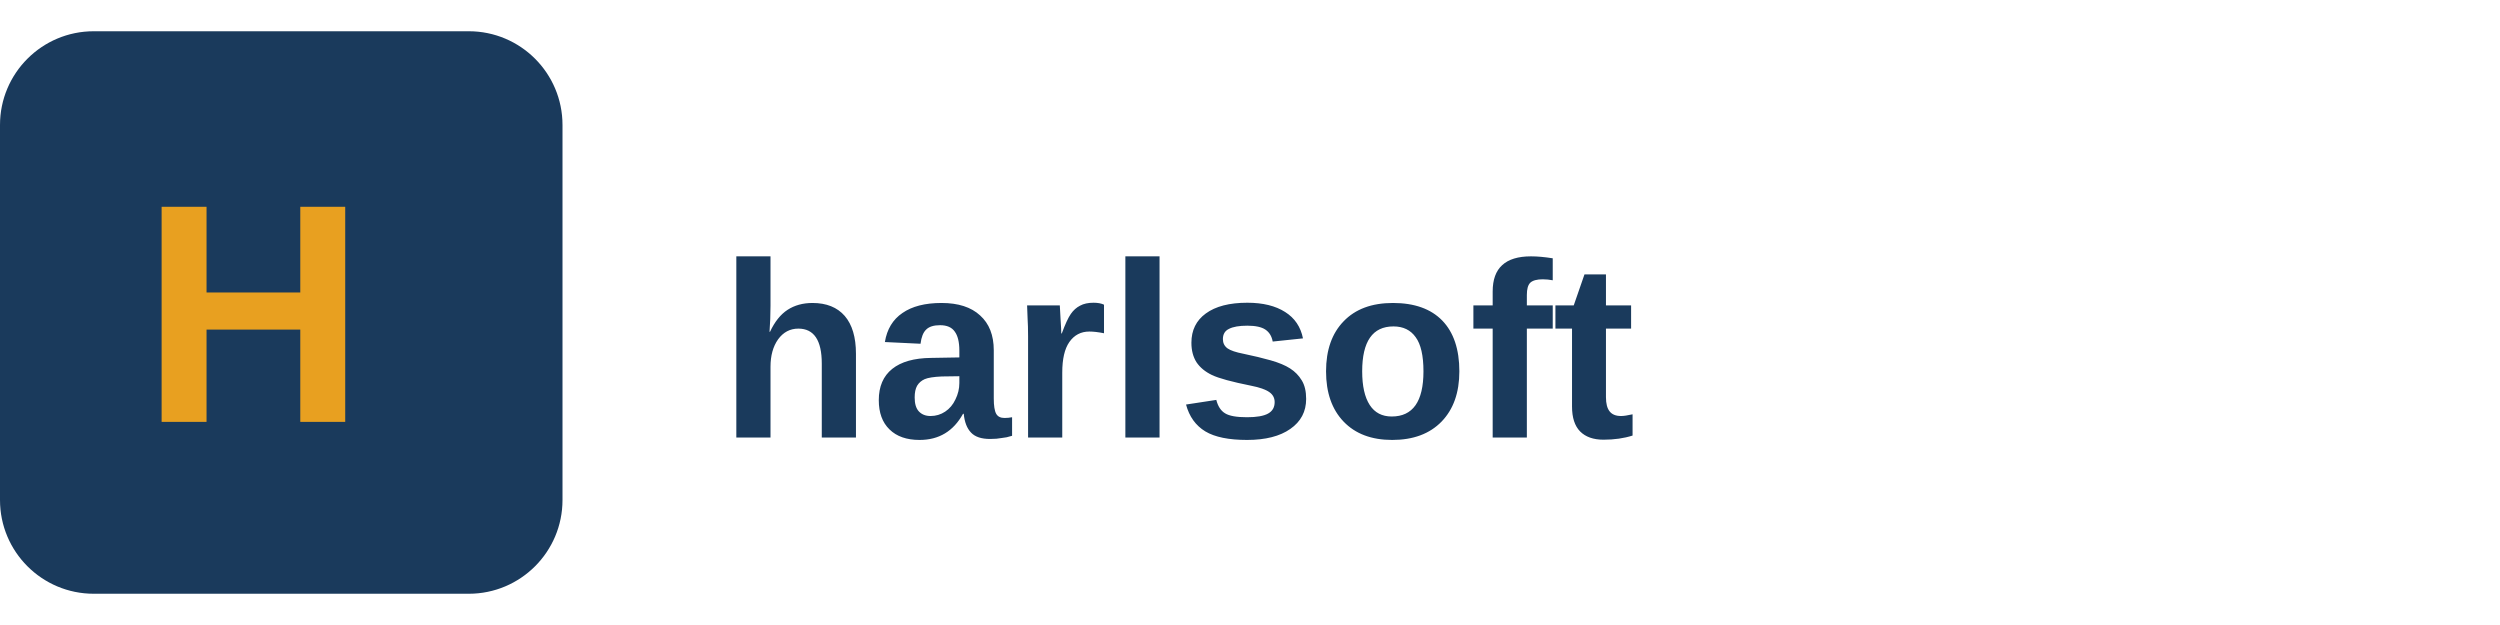
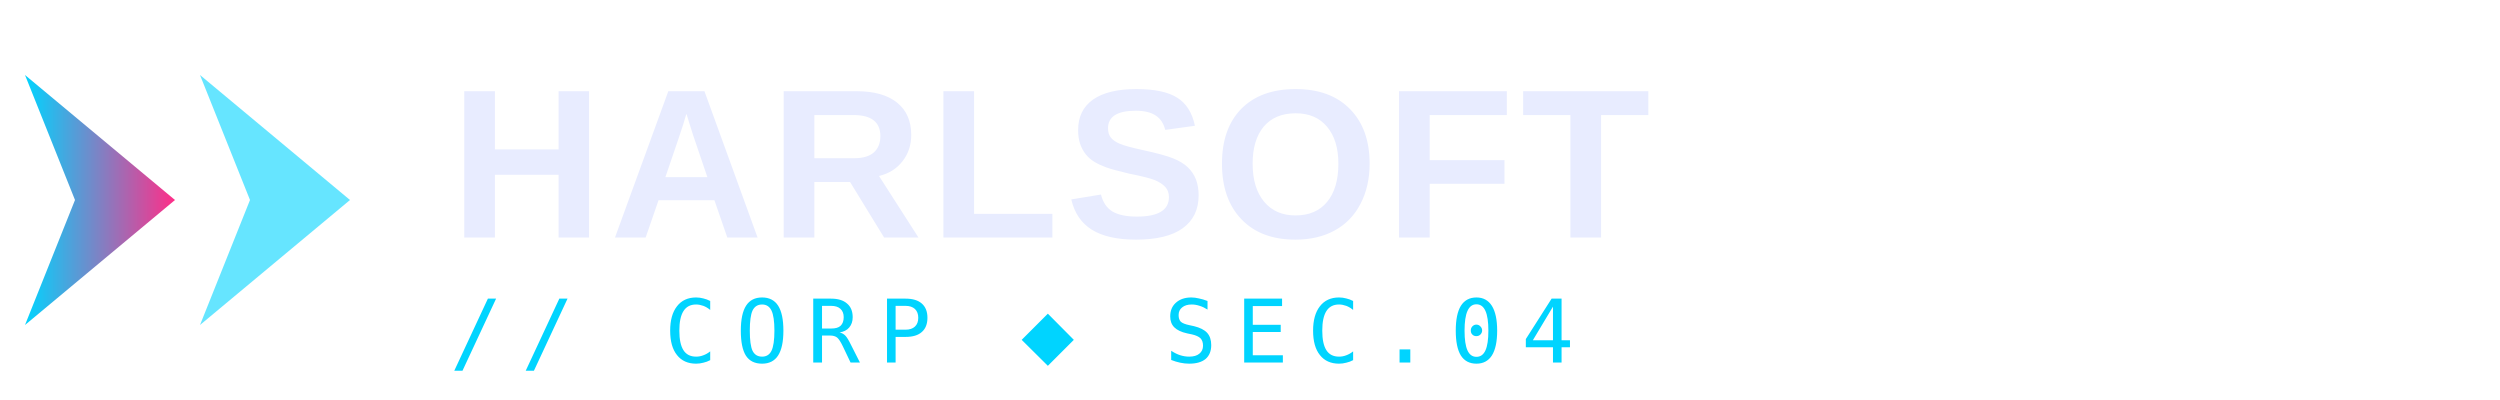
- <svg xmlns="http://www.w3.org/2000/svg" width="160" height="40" viewBox="0 0 160 40">
-   <rect width="36" height="36" rx="6" y="2" fill="#1a3a5c" />
-   <text x="9" y="27" font-family="Arial, sans-serif" font-size="20" font-weight="800" fill="#e8a020">H</text>
-   <text x="46" y="28" font-family="Arial, sans-serif" font-size="16" font-weight="700" fill="#1a3a5c">harlsoft</text>
+ <svg xmlns="http://www.w3.org/2000/svg" width="200" height="32" viewBox="0 0 200 32">
+   <defs>
+     <linearGradient id="cyan-magenta" x1="0%" y1="0%" x2="100%" y2="0%">
+       <stop offset="0%" stop-color="#00d4ff" />
+       <stop offset="100%" stop-color="#ff2e88" />
+     </linearGradient>
+   </defs>
+   <path d="M2 6 L14 16 L2 26 L6 16 Z" fill="url(#cyan-magenta)" />
+   <path d="M16 6 L28 16 L16 26 L20 16 Z" fill="#00d4ff" opacity="0.6" />
+   <text x="36" y="19" font-family="'Space Grotesk', Arial, sans-serif" font-size="17" font-weight="700" fill="#e8ecff" letter-spacing="0.5">HARLSOFT</text>
+   <text x="36" y="29" font-family="'JetBrains Mono', monospace" font-size="7" font-weight="500" fill="#00d4ff" letter-spacing="1.5">// CORP ◆ SEC.04</text>
</svg>
